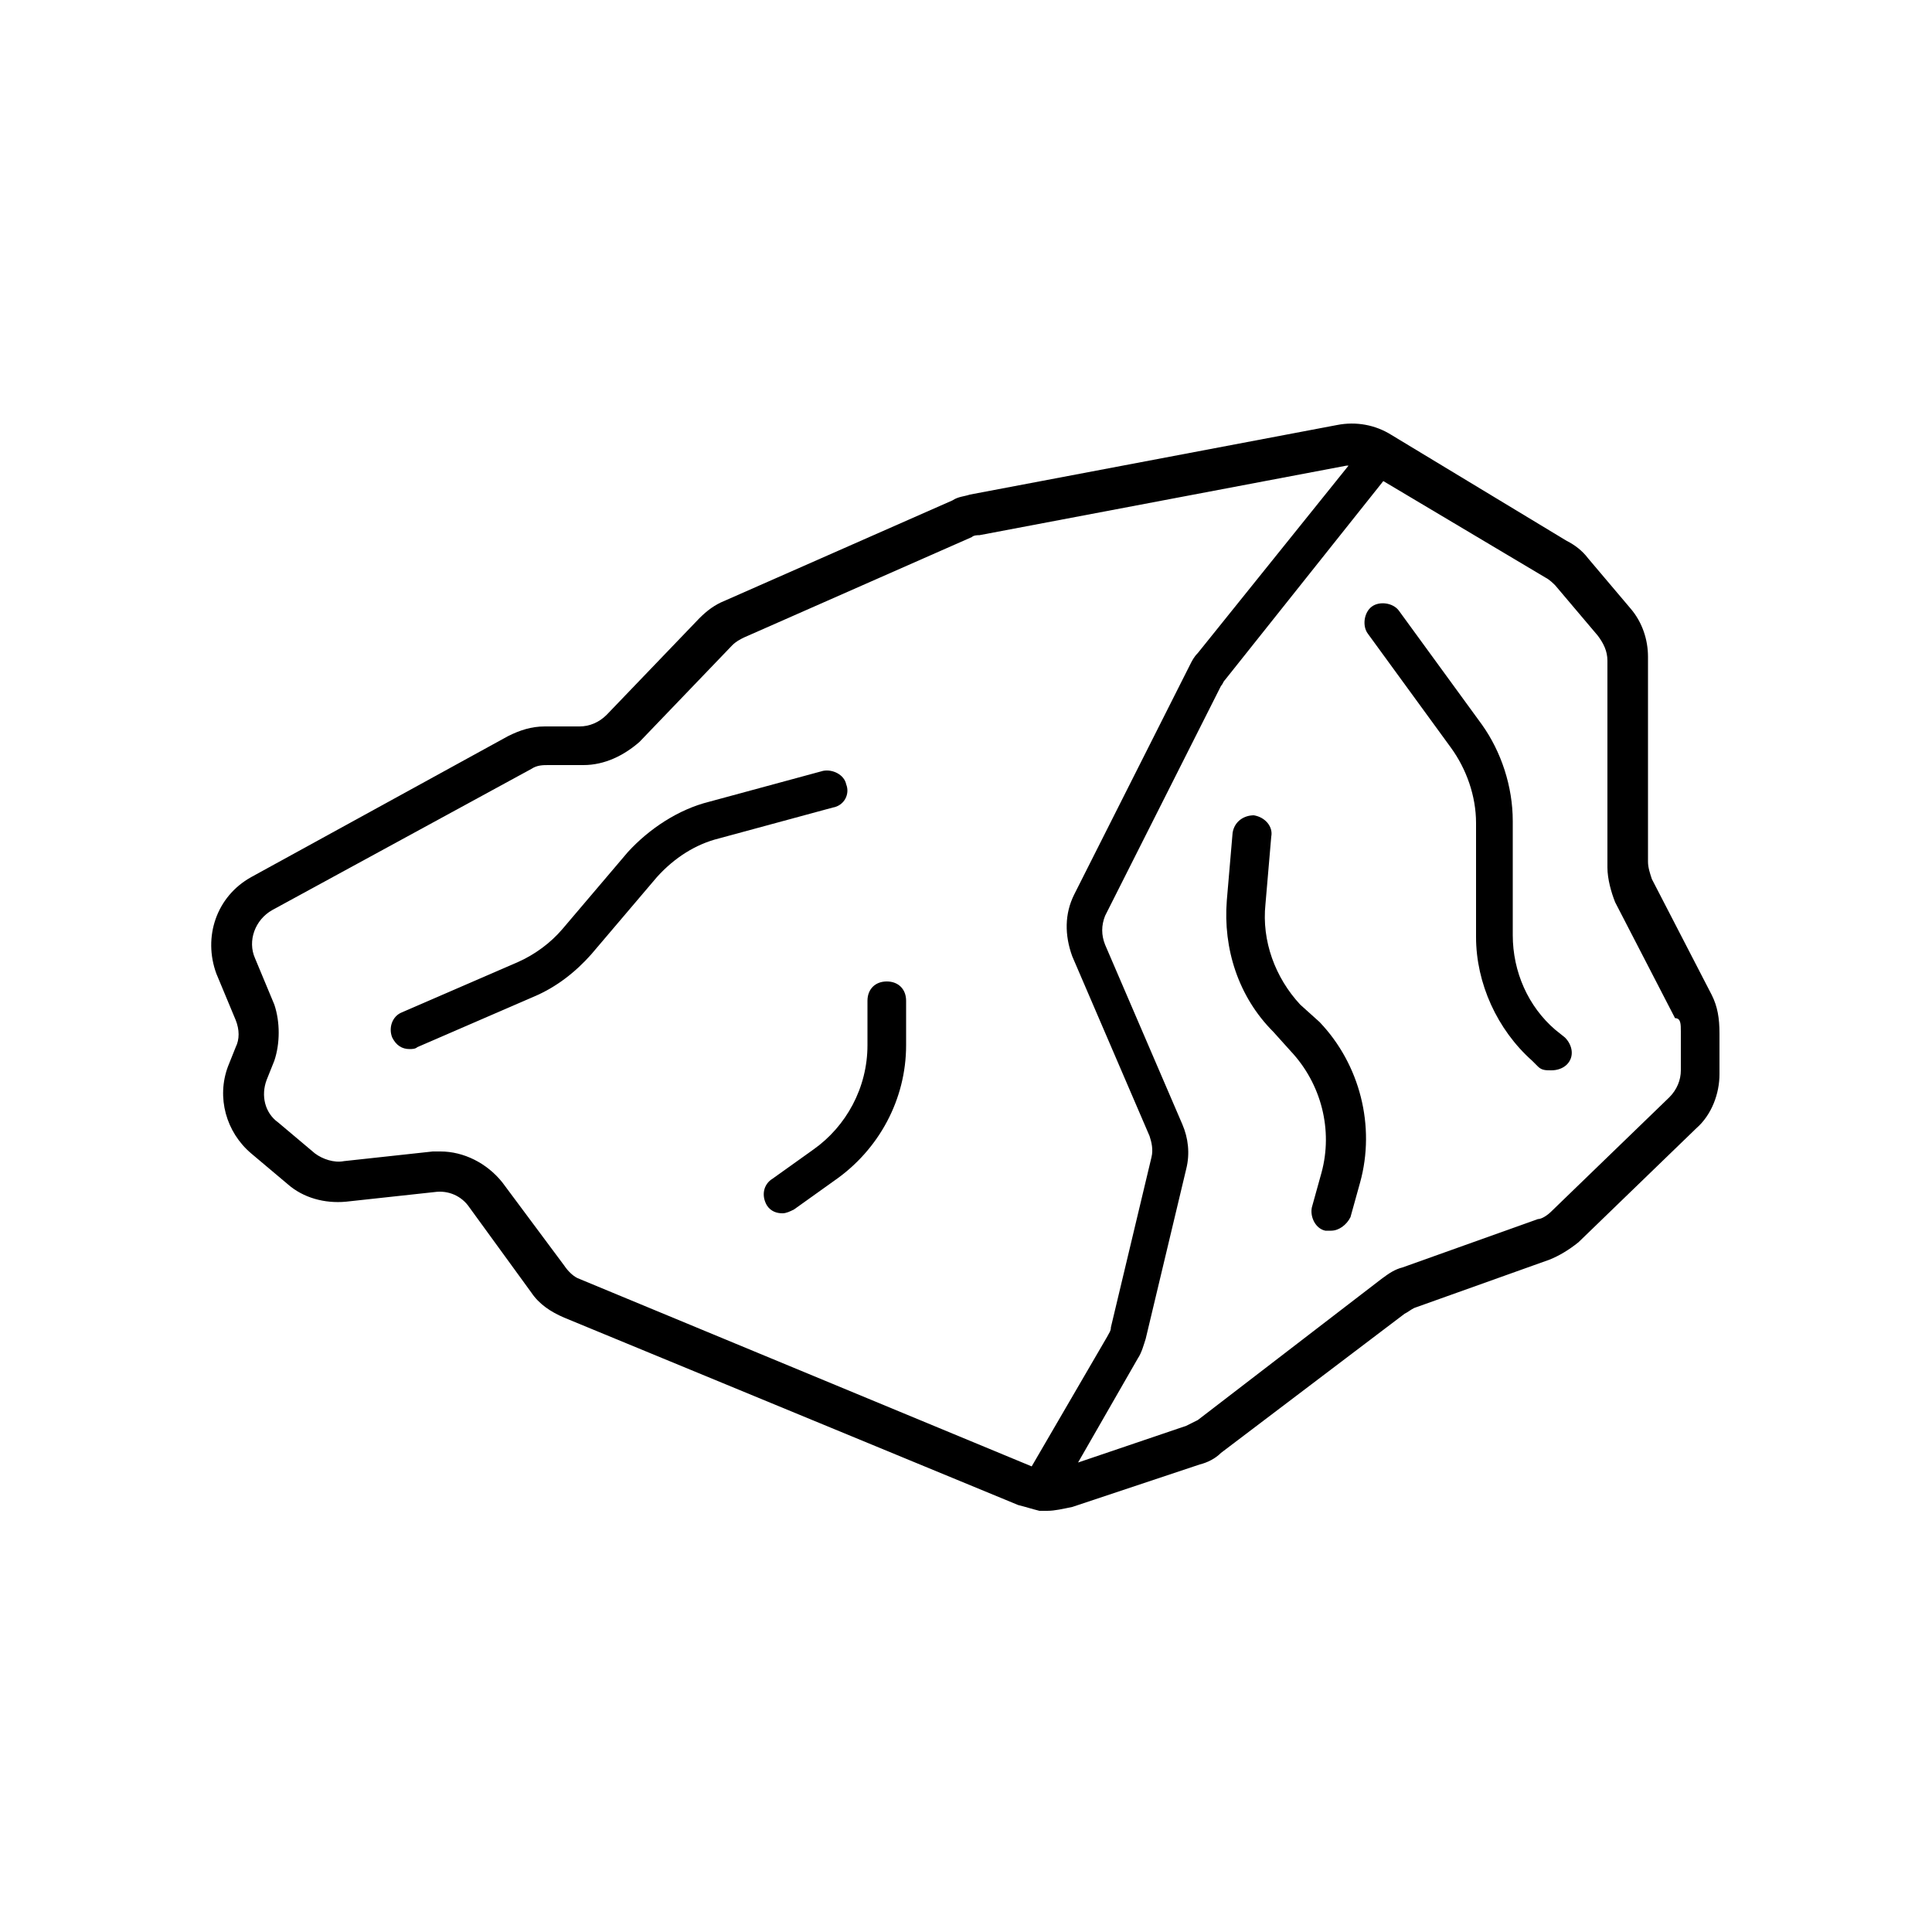
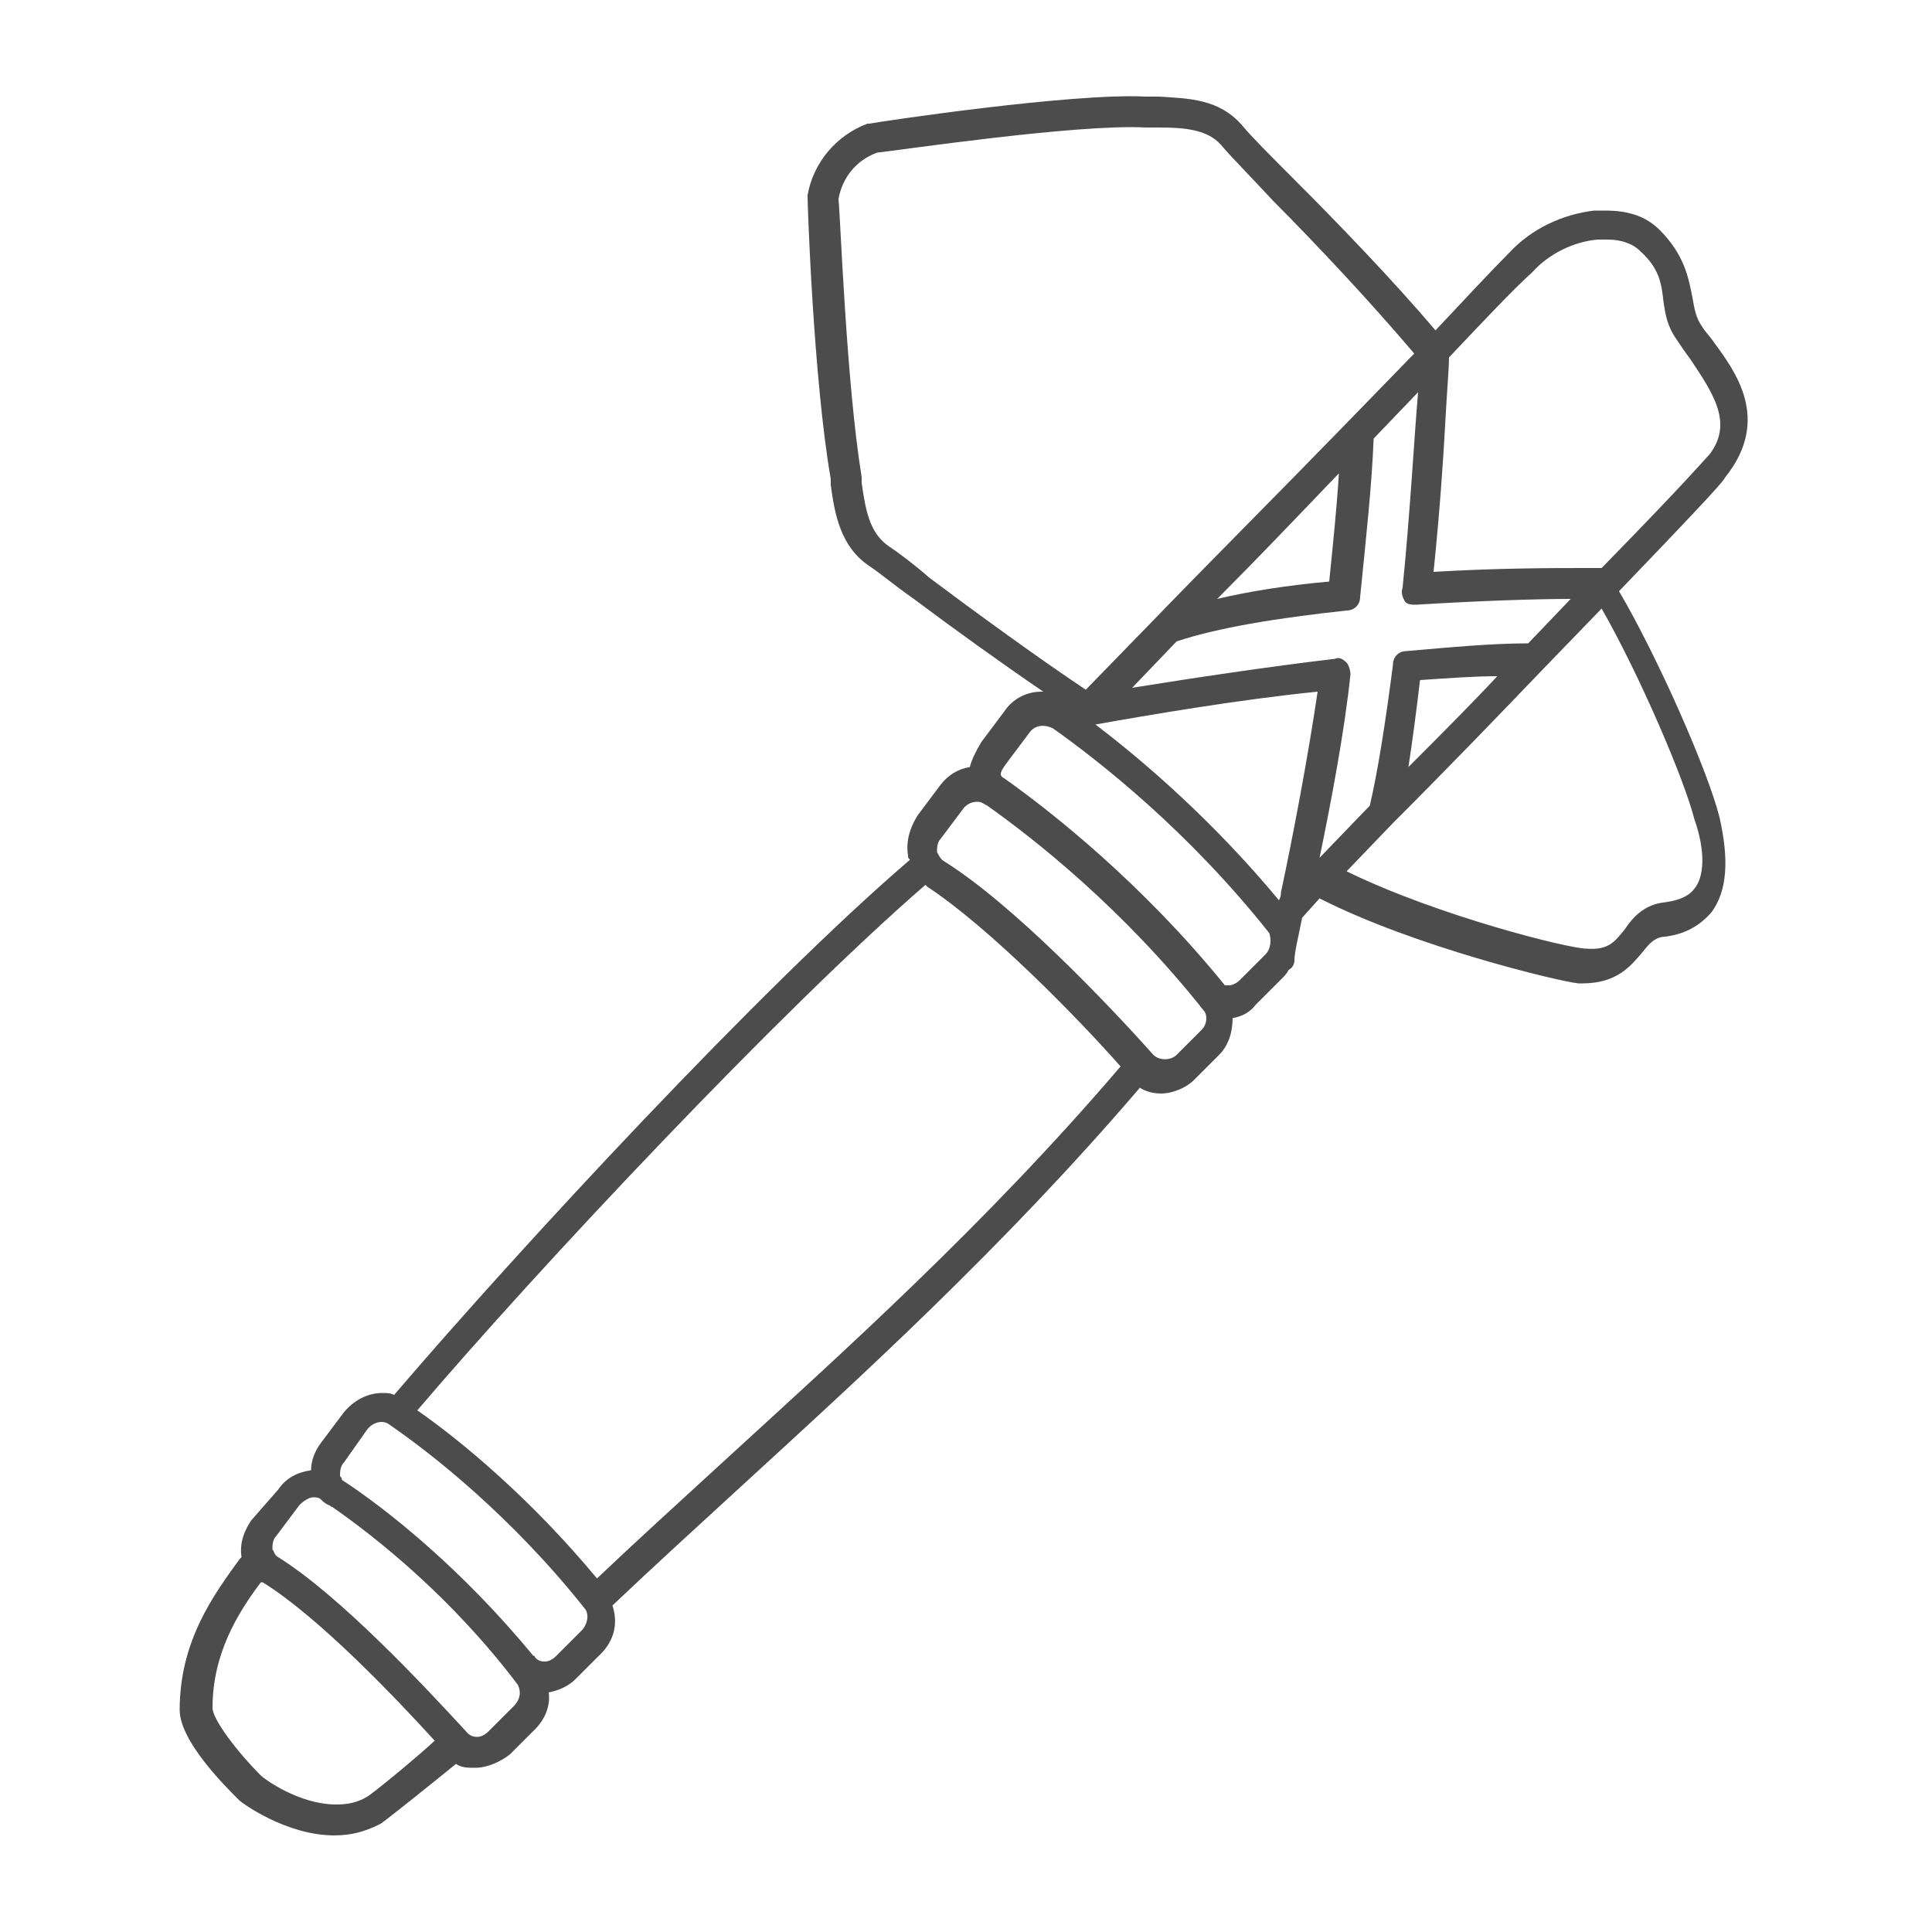
- <svg xmlns="http://www.w3.org/2000/svg" version="1.1" x="0px" y="0px" viewBox="0 0 100 100" style="enable-background:new 0 0 100 100;" xml:space="preserve">
-   <g>
-     <path d="M88.6,51.5l-3.1-6c-0.1-0.3-0.2-0.6-0.2-0.9V34c0-0.9-0.3-1.8-0.9-2.5l-2.2-2.6c-0.3-0.4-0.7-0.7-1.1-0.9L72,22.5   c-0.8-0.5-1.8-0.7-2.8-0.5l-19,3.6c-0.3,0.1-0.6,0.1-0.9,0.3l-11.8,5.2c-0.5,0.2-0.9,0.5-1.3,0.9l-4.8,5c-0.4,0.4-0.9,0.6-1.4,0.6   h-1.8c-0.7,0-1.3,0.2-1.9,0.5L13,45.4c-1.8,1-2.5,3.1-1.8,5l1,2.4c0.2,0.5,0.2,1,0,1.4l-0.4,1c-0.6,1.6-0.1,3.4,1.2,4.5l1.9,1.6   c0.8,0.7,1.9,1,3,0.9l4.6-0.5c0.7-0.1,1.4,0.2,1.8,0.8l3.2,4.4c0.4,0.6,1,1,1.7,1.3l23.5,9.7c0.4,0.1,0.7,0.2,1.1,0.3   c0,0,0.1,0,0.1,0c0,0,0,0,0,0c0.1,0,0.2,0,0.3,0c0.4,0,0.8-0.1,1.3-0.2l6.6-2.2c0.4-0.1,0.8-0.3,1.1-0.6l9.5-7.2   c0.2-0.1,0.3-0.2,0.5-0.3l7-2.5c0.5-0.2,1-0.5,1.5-0.9l6.1-5.9c0.8-0.7,1.2-1.8,1.2-2.8v-2.1C89,52.7,88.9,52.1,88.6,51.5z    M30,66.2c-0.3-0.1-0.6-0.4-0.8-0.7L26,61.2c-0.8-1-2-1.6-3.2-1.6c-0.1,0-0.3,0-0.4,0l-4.6,0.5c-0.5,0.1-1.1-0.1-1.5-0.4l-1.9-1.6   c-0.7-0.5-0.9-1.4-0.6-2.2c0,0,0,0,0,0l0.4-1c0.3-0.9,0.3-2,0-2.9l-1-2.4c-0.4-0.9,0-2,0.9-2.5l13.4-7.3c0.3-0.2,0.6-0.2,0.9-0.2   h1.8c1.1,0,2.1-0.5,2.9-1.2l4.8-5c0.2-0.2,0.4-0.3,0.6-0.4l11.8-5.2c0.1-0.1,0.3-0.1,0.4-0.1l19-3.6c0,0,0.1,0,0.1,0L62,33.8   c-0.2,0.2-0.3,0.4-0.4,0.6l-6,11.9c-0.5,1-0.5,2.1-0.1,3.2l4,9.3c0.1,0.3,0.2,0.7,0.1,1.1l-2.1,8.8c0,0.2-0.1,0.3-0.2,0.5l-3.9,6.7   L30,66.2z M87,55.4c0,0.5-0.2,1-0.6,1.4l-6.1,5.9c-0.2,0.2-0.5,0.4-0.7,0.4l-7,2.5c-0.4,0.1-0.7,0.3-1.1,0.6L62,73.5   c-0.2,0.1-0.4,0.2-0.6,0.3l-5.6,1.9l3.1-5.4c0.2-0.3,0.3-0.7,0.4-1l2.1-8.8c0.2-0.8,0.1-1.6-0.2-2.3l-4-9.3c-0.2-0.5-0.2-1,0-1.5   l6-11.9c0.1-0.1,0.1-0.2,0.2-0.3l8.2-10.3l8.4,5c0.2,0.1,0.4,0.3,0.5,0.4l2.2,2.6c0.3,0.4,0.5,0.8,0.5,1.3v10.7   c0,0.6,0.2,1.3,0.4,1.8l3.1,6C87,52.7,87,53,87,53.4V55.4z" />
-     <path d="M43.8,40.6c-0.1-0.5-0.7-0.8-1.2-0.7l-5.9,1.6c-1.6,0.4-3.1,1.4-4.2,2.6l-3.4,4c-0.6,0.7-1.4,1.3-2.3,1.7l-6,2.6   c-0.5,0.2-0.7,0.8-0.5,1.3c0.2,0.4,0.5,0.6,0.9,0.6c0.1,0,0.3,0,0.4-0.1l6-2.6c1.2-0.5,2.2-1.3,3-2.2l3.4-4c0.9-1,2-1.7,3.2-2   l5.9-1.6C43.7,41.7,44,41.1,43.8,40.6z" />
-     <path d="M45.9,50.8c-0.6,0-1,0.4-1,1v2.3c0,2.2-1.1,4.2-2.8,5.4l-2.1,1.5c-0.5,0.3-0.6,0.9-0.3,1.4c0.2,0.3,0.5,0.4,0.8,0.4   c0.2,0,0.4-0.1,0.6-0.2l2.1-1.5c2.3-1.6,3.7-4.2,3.7-7v-2.3C46.9,51.2,46.5,50.8,45.9,50.8z" />
-     <path d="M80.5,53.3c-1.4-1.2-2.2-3-2.2-4.9v-5.9c0-1.8-0.6-3.6-1.6-5l-4.3-5.9c-0.3-0.4-1-0.5-1.4-0.2c-0.4,0.3-0.5,1-0.2,1.4   l4.3,5.9c0.8,1.1,1.3,2.5,1.3,3.9v5.9c0,2.4,1.1,4.8,2.9,6.4l0.3,0.3c0.2,0.2,0.4,0.2,0.7,0.2c0.3,0,0.6-0.1,0.8-0.3   c0.4-0.4,0.3-1-0.1-1.4L80.5,53.3z" />
-     <path d="M67.3,52c-1.3-1.4-2-3.3-1.8-5.2l0.3-3.5c0.1-0.5-0.3-1-0.9-1.1c-0.5,0-1,0.3-1.1,0.9l-0.3,3.5c-0.2,2.5,0.6,5,2.4,6.8   l0.9,1c1.6,1.7,2.2,4.1,1.6,6.3l-0.5,1.8c-0.1,0.5,0.2,1.1,0.7,1.2c0.1,0,0.2,0,0.3,0c0.4,0,0.8-0.3,1-0.7l0.5-1.8   c0.8-2.9,0-6.1-2.1-8.3L67.3,52z" />
-   </g>
+ <svg xmlns="http://www.w3.org/2000/svg" fill="#4C4C4C" version="1.1" x="0px" y="0px" viewBox="0 0 100 100" enable-background="new 0 0 100 100" xml:space="preserve">
+   <path d="M88.7,17.7c-0.2-0.3-0.5-0.6-0.6-0.8c-0.3-0.4-0.4-0.9-0.5-1.5c-0.2-1-0.4-2.2-1.7-3.5c-0.7-0.7-1.6-1-2.8-1  c-0.2,0-0.4,0-0.6,0c-1.6,0.2-3.2,0.9-4.4,2.2c-0.9,0.9-2.2,2.3-3.8,4c-2.2-2.6-5.1-5.6-7.3-7.8c-1.2-1.2-2.2-2.2-2.7-2.8  C63.1,5.1,61.5,5.1,60,5c-0.2,0-0.5,0-0.7,0C55.5,4.8,45.5,6.3,45,6.4c0,0-0.1,0-0.1,0c-1.6,0.6-2.8,2-3.1,3.7c0,0,0,0.1,0,0.1  c0,0.4,0.3,9.4,1.2,14.6l0,0.3c0.2,1.5,0.5,3.2,2,4.2c0.6,0.4,1.3,1,2.3,1.7c2,1.5,4.5,3.3,6.7,4.8c0,0-0.1,0-0.1,0  c-0.8,0-1.5,0.4-1.9,1l-1.2,1.6c-0.3,0.5-0.5,0.9-0.6,1.3c-0.6,0.1-1.1,0.4-1.5,0.9l-1.2,1.6C47,43,46.9,43.7,47,44.3  c0,0.1,0,0.1,0.1,0.2c-7.7,6.6-20.2,20.1-26.7,27.7c-0.2-0.1-0.4-0.1-0.6-0.1c-0.8,0-1.5,0.4-2,1l-1.2,1.6c-0.3,0.4-0.5,0.9-0.5,1.4  c-0.7,0.1-1.3,0.4-1.7,1L13,78.7c-0.4,0.6-0.6,1.2-0.5,1.9l-0.1,0.1c-1.3,1.8-3.1,4.2-3.1,7.8c0,1.6,2.3,3.9,3,4.6c0,0,0,0,0.1,0.1  c0.1,0.1,2.4,1.8,4.9,1.8c0.9,0,1.6-0.2,2.4-0.6c0.3-0.2,2.8-2.2,3.9-3.1c0.3,0.2,0.6,0.2,1,0.2c0.6,0,1.3-0.3,1.8-0.7l1.3-1.3  c0.5-0.5,0.8-1.2,0.7-1.9c0.5-0.1,1-0.3,1.4-0.7l1.3-1.3c0.7-0.7,0.9-1.6,0.6-2.5c2-1.9,4.3-4,6.7-6.2c6-5.5,13.5-12.3,20.6-20.6  c0.3,0.2,0.7,0.3,1.1,0.3c0.6,0,1.3-0.3,1.7-0.7l1.3-1.3c0.5-0.5,0.7-1.2,0.7-1.9c0.5-0.1,0.9-0.3,1.2-0.7l1.3-1.3  c0.2-0.2,0.3-0.3,0.4-0.5c0.2-0.1,0.3-0.3,0.3-0.5c0-0.4,0.2-1.2,0.4-2.2l0.9-1c4.9,2.5,12.4,4.3,13.4,4.4c0.1,0,0.1,0,0.2,0  c1.8,0,2.5-0.9,3.1-1.6c0.4-0.5,0.6-0.7,1-0.8c1.2-0.1,2-0.6,2.6-1.3c0.8-1.1,0.9-2.7,0.4-4.9c-0.6-2.4-3.2-8.3-5.2-11.7  c5-5.2,5.4-5.7,5.5-5.9C91.7,21.7,89.8,19.2,88.7,17.7z M72.7,31.1c0.1,0.2,0.4,0.2,0.6,0.2c0,0,0,0,0,0c3.2-0.2,6.2-0.3,8-0.3  l-2.2,2.3c-1.9,0-4,0.2-6.3,0.4c-0.4,0-0.7,0.3-0.7,0.7c-0.4,3.1-0.8,5.6-1.2,7.3l-2.6,2.7c0.6-2.9,1.3-6.6,1.6-9.5  c0-0.2-0.1-0.5-0.2-0.6c-0.2-0.2-0.4-0.3-0.6-0.2c-3.4,0.4-7.4,1-10.5,1.5l2.3-2.4c2.1-0.7,5.1-1.2,8.8-1.6c0.4,0,0.7-0.3,0.7-0.7  c0.3-3,0.6-5.7,0.7-8.2l2.3-2.4c-0.2,2.3-0.4,6.1-0.8,10.1C72.5,30.7,72.6,30.9,72.7,31.1z M77.5,35c-1.4,1.5-3,3.1-4.6,4.7  c0.2-1.3,0.4-2.8,0.6-4.5C75,35.1,76.3,35,77.5,35z M66.2,46.6c-3.4-4.1-7-7.2-9.5-9.1c2.8-0.5,7.5-1.3,11.5-1.7  c-0.5,3.4-1.3,7.6-1.9,10.4C66.3,46.3,66.3,46.4,66.2,46.6L66.2,46.6z M63,31c2-2,4.1-4.2,6.3-6.5c-0.1,1.7-0.3,3.6-0.5,5.6  C66.6,30.3,64.7,30.6,63,31z M45.9,28.2c-0.9-0.7-1.1-1.8-1.3-3.2l0-0.3c-0.8-4.9-1.1-13.5-1.2-14.4c0.2-1.1,0.9-2,2-2.4  c1-0.1,10.4-1.5,13.9-1.3c0.3,0,0.5,0,0.7,0c1.3,0,2.5,0.1,3.2,0.9c0.5,0.6,1.5,1.6,2.7,2.9c2.2,2.2,5.1,5.3,7.3,7.9l-3.5,3.6l0,0  c-3.5,3.6-6.9,7-9.9,10.1c0,0,0,0,0,0c0,0,0,0,0,0l-3.6,3.7c-2.4-1.6-5.7-4-8.1-5.8C47.3,29.2,46.5,28.6,45.9,28.2z M19,93  c-0.5,0.3-1,0.4-1.6,0.4c-1.9,0-3.7-1.3-3.9-1.5c-1.2-1.2-2.5-2.9-2.5-3.5c0-2.8,1.3-4.9,2.5-6.5c0,0,0,0,0.1,0  c2.9,1.8,6.9,6,8.9,8.2C21.3,91.2,19.2,92.9,19,93z M26.6,88.3l-1.3,1.3c-0.2,0.2-0.4,0.3-0.6,0.3c-0.1,0-0.3,0-0.5-0.2  c-2.3-2.5-6.6-7.1-9.8-9.1c-0.2-0.1-0.2-0.3-0.3-0.4c0-0.2,0-0.5,0.2-0.7l1.2-1.6c0.2-0.2,0.5-0.4,0.7-0.4c0.1,0,0.3,0,0.4,0.1  c0,0,0,0,0,0c0.1,0.1,0.2,0.2,0.4,0.3c0.1,0,0.1,0.1,0.2,0.1c2.3,1.6,6.2,4.7,9.6,9.2C27,87.6,26.9,88,26.6,88.3z M30.1,84.4  l-1.3,1.3c-0.2,0.2-0.4,0.3-0.6,0.3c-0.1,0-0.3,0-0.5-0.2c0-0.1-0.1-0.1-0.1-0.1c-3.7-4.5-7.6-7.6-9.9-9.1c0-0.1-0.1-0.2-0.1-0.2  c0-0.2,0-0.5,0.2-0.7L19,74c0.3-0.4,0.8-0.5,1.1-0.3c2.2,1.5,6.4,4.8,10.2,9.6C30.5,83.6,30.4,84.1,30.1,84.4z M37.5,75.6  c-2.4,2.2-4.6,4.2-6.6,6.1c-3.4-4.1-7-7.1-9.3-8.7c6.3-7.4,18.8-20.7,26.3-27.2c0,0,0.1,0.1,0.1,0.1c3.2,2.1,7.8,6.8,10,9.3  C51,63.4,43.5,70.1,37.5,75.6z M62.2,53.3l-1.3,1.3c-0.3,0.3-0.9,0.3-1.2,0c-2.5-2.8-7.3-7.8-10.8-10c-0.2-0.1-0.3-0.3-0.4-0.5  c0-0.2,0-0.5,0.2-0.7l1.2-1.6c0.2-0.2,0.4-0.3,0.7-0.3c0.2,0,0.3,0.1,0.5,0.2c2.4,1.7,7,5.3,11.2,10.6C62.5,52.5,62.5,53,62.2,53.3z   M65.5,49.4l-1.3,1.3C64,50.9,63.8,51,63.6,51c-0.1,0-0.1,0-0.2,0c-4.3-5.3-9-9-11.4-10.7c0,0,0,0,0,0c0,0,0,0,0,0  c-0.2-0.1-0.2-0.2-0.2-0.2c0-0.1,0-0.2,0.3-0.6l1.2-1.6c0.3-0.4,0.8-0.4,1.2-0.2c2.4,1.7,7,5.3,11.2,10.6  C65.8,48.6,65.8,49.1,65.5,49.4z M87.7,46c-0.3,0.4-0.8,0.6-1.5,0.7c-1.1,0.1-1.7,0.8-2.1,1.4c-0.5,0.6-0.8,1.1-2,1  c-0.9,0-7.7-1.7-12.4-4l2.4-2.5l0,0c2.9-2.9,5.5-5.6,7.8-8l0,0c0,0,0,0,0,0l3-3.1c2,3.5,4.3,8.9,4.8,10.9  C88.3,44.1,88.2,45.4,87.7,46z M88.5,23.5c-0.2,0.2-1.1,1.3-5.6,5.9c-0.2,0-0.5,0-0.8,0c-1.6,0-4.6,0-7.9,0.2  c0.3-2.9,0.5-5.7,0.6-7.6c0.1-1.9,0.2-2.9,0.2-3.5c1.8-1.9,3.3-3.5,4.3-4.4c0.9-1,2.2-1.6,3.4-1.7c0.1,0,0.3,0,0.5,0  c0.7,0,1.3,0.2,1.7,0.6c1,0.9,1.1,1.7,1.2,2.6c0.1,0.7,0.2,1.3,0.7,2c0.2,0.3,0.4,0.6,0.7,1C88.7,20.4,89.7,21.9,88.5,23.5z" />
</svg>
